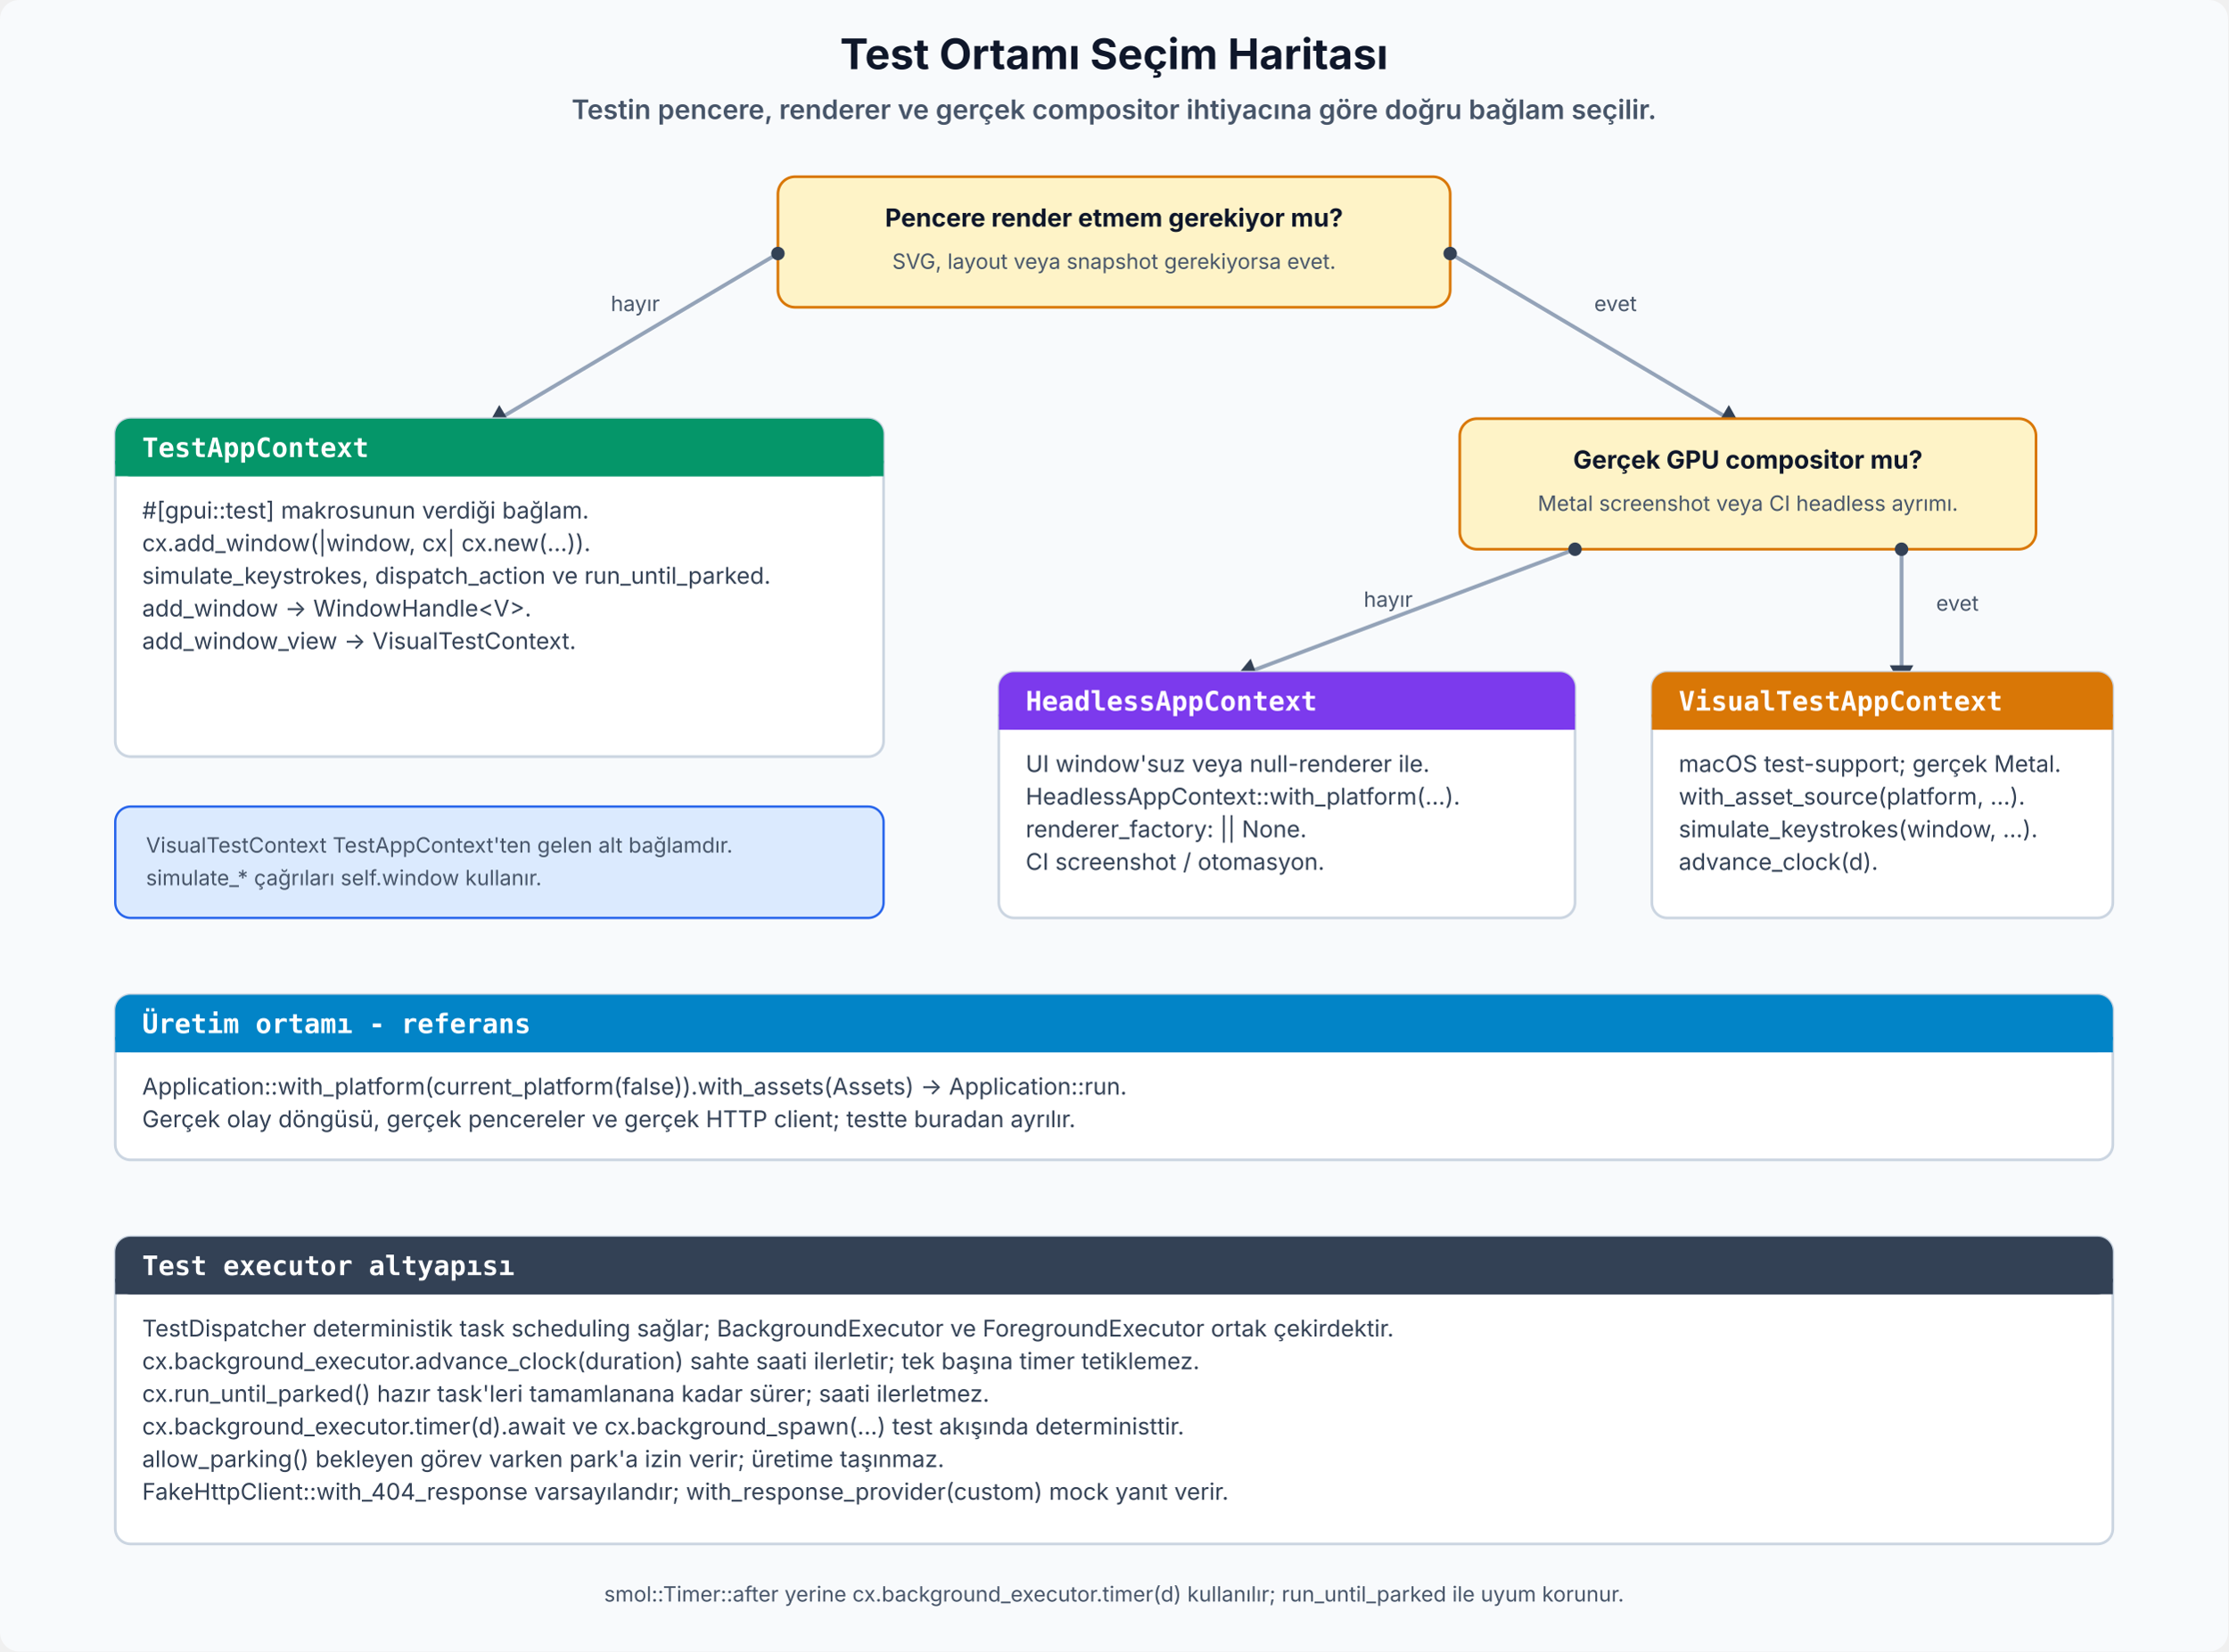
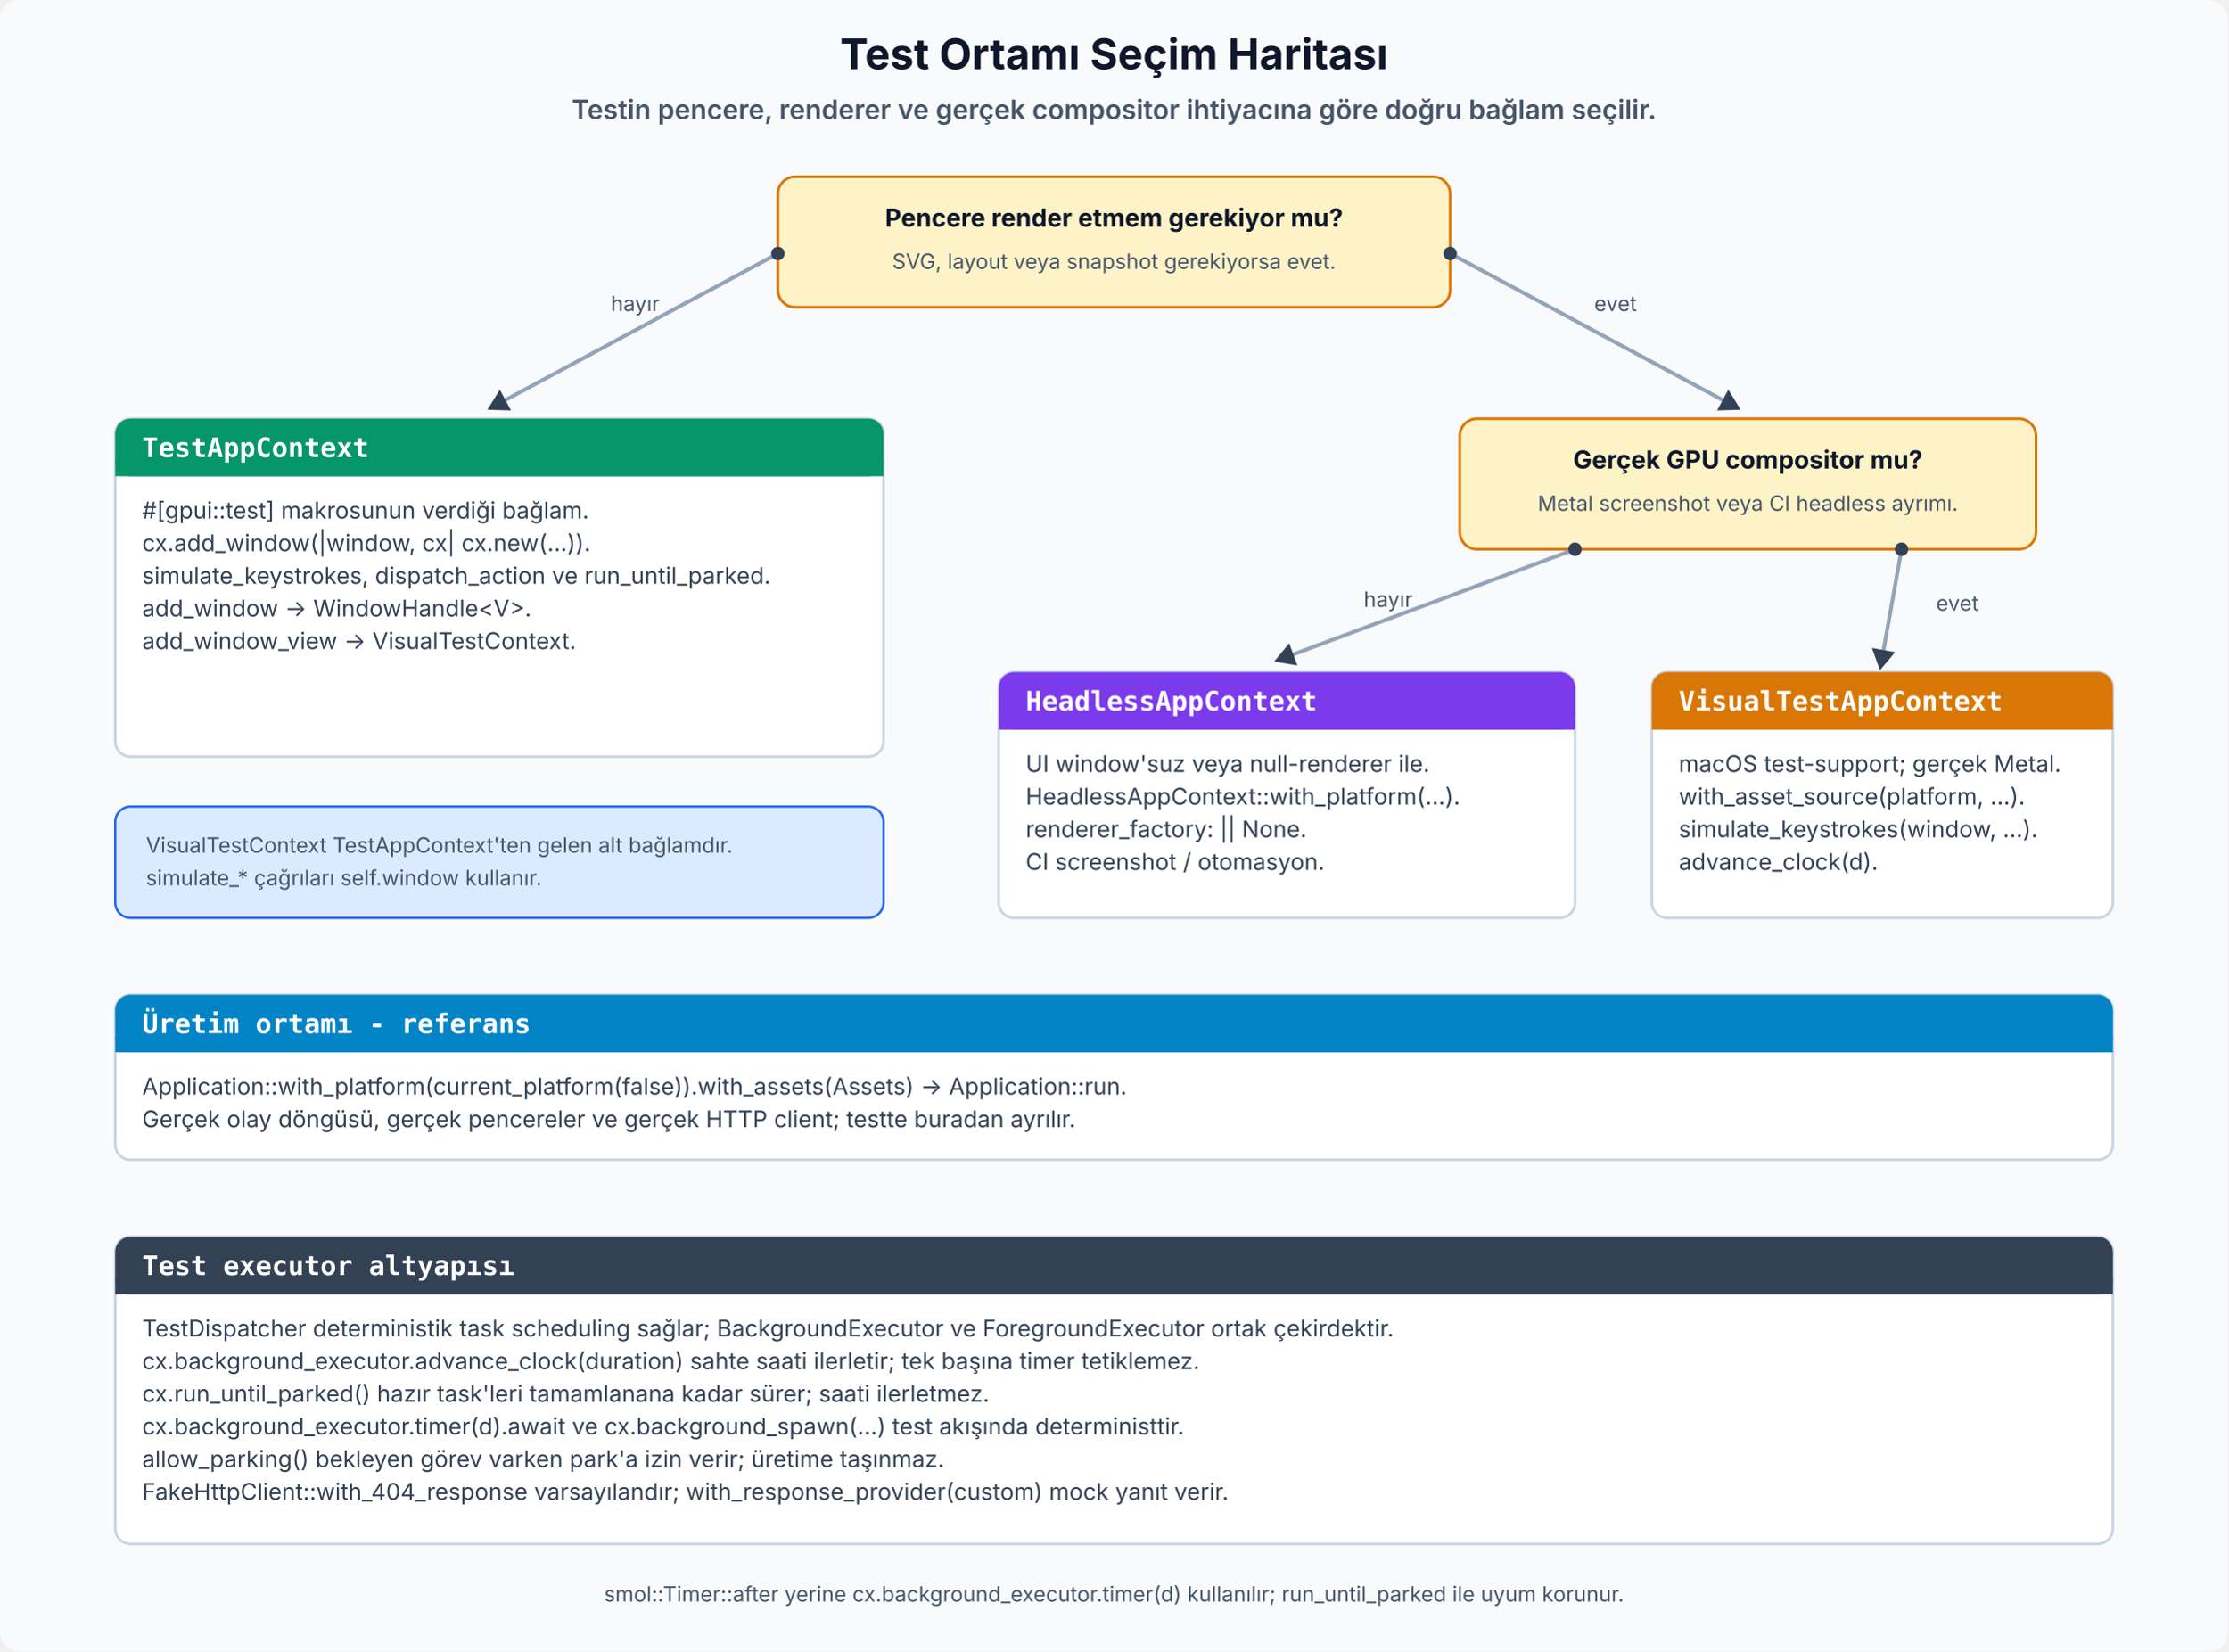
<svg xmlns="http://www.w3.org/2000/svg" viewBox="0 0 1160 860">
  <defs>
    <marker id="arrow" viewBox="0 0 1 1" refX="0" refY="0" markerWidth="1" markerHeight="1" orient="auto-start-reverse" overflow="visible" preserveAspectRatio="xMidYMid">
      <path d="M 5.77 0 L -2.88 5 V -5 Z" transform="scale(0.5)" fill="#334155" stroke="#334155" stroke-width="1pt" />
    </marker>
    <marker id="dot-arrow" viewBox="0 0 7 7" refX="3.5" refY="3.5" markerWidth="7" markerHeight="7" markerUnits="userSpaceOnUse">
      <circle cx="3.5" cy="3.5" r="3.5" fill="#334155" />
    </marker>
    <marker id="arrowRed" viewBox="0 0 1 1" refX="0" refY="0" markerWidth="1" markerHeight="1" orient="auto-start-reverse" overflow="visible" preserveAspectRatio="xMidYMid">
      <path d="M 5.77 0 L -2.88 5 V -5 Z" transform="scale(0.5)" fill="#be123c" stroke="#be123c" stroke-width="1pt" />
    </marker>
    <marker id="dot-arrowRed" viewBox="0 0 7 7" refX="3.5" refY="3.5" markerWidth="7" markerHeight="7" markerUnits="userSpaceOnUse">
      <circle cx="3.5" cy="3.5" r="3.5" fill="#be123c" />
    </marker>
    <style>
      .title { font: 700 22px system-ui, -apple-system, "Segoe UI", sans-serif; fill: #0f172a; }
      .subtitle { font: 600 14px system-ui, -apple-system, "Segoe UI", sans-serif; fill: #475569; }
      .cardTitle { font: 700 14px ui-monospace, SFMono-Regular, Menlo, Consolas, monospace; fill: #fff; }
      .label { font: 700 13px system-ui, -apple-system, "Segoe UI", sans-serif; fill: #0f172a; }
      .body { font: 12px system-ui, -apple-system, "Segoe UI", sans-serif; fill: #334155; }
      .small { font: 11px system-ui, -apple-system, "Segoe UI", sans-serif; fill: #475569; }
      .mono { font: 12px ui-monospace, SFMono-Regular, Menlo, Consolas, monospace; fill: #0f172a; }
      .monoSmall { font: 11px ui-monospace, SFMono-Regular, Menlo, Consolas, monospace; fill: #334155; }
      .softTitle { font: 700 13px system-ui, -apple-system, "Segoe UI", sans-serif; fill: #0f172a; }
      .edge { font: 11px ui-monospace, SFMono-Regular, Menlo, Consolas, monospace; fill: #475569; }
      .arrow { stroke: #334155; stroke-width: 2; fill: none; marker-end: url(#arrow); marker-start: url(#dot-arrow); }
      .arrowSoft { stroke: #94a3b8; stroke-width: 2; fill: none; marker-end: url(#arrow); marker-start: url(#dot-arrow); }
      .arrowDash { stroke: #94a3b8; stroke-width: 2; fill: none; stroke-dasharray: 6 5; marker-end: url(#arrow); marker-start: url(#dot-arrow); }
      .arrowRed { stroke: #be123c; stroke-width: 2; fill: none; stroke-dasharray: 6 5; marker-end: url(#arrowRed); marker-start: url(#dot-arrowRed); }
      .card { fill: #fff; stroke: #cbd5e1; stroke-width: 1.4; }
      .panel { fill: #fff; stroke: #cbd5e1; stroke-width: 1.2; }
    </style>
  </defs>
  <rect width="100%" height="100%" rx="10" fill="#f8fafc" />
  <text x="580" y="36" text-anchor="middle" class="title">Test Ortamı Seçim Haritası</text>
  <text x="580" y="62" text-anchor="middle" class="subtitle">Testin pencere, renderer ve gerçek compositor ihtiyacına göre doğru bağlam seçilir.</text>
  <rect x="405" y="92" width="350" height="68" rx="9" fill="#fef3c7" stroke="#d97706" stroke-width="1.4" />
  <text x="580" y="118" text-anchor="middle" class="label">Pencere render etmem gerekiyor mu?</text>
  <text x="580" y="140" text-anchor="middle" class="small">SVG, layout veya snapshot gerekiyorsa evet.</text>
-   <path d="M 405 132 L 260 218" class="arrowSoft" />
+   <path d="M 405 132 L 260 210" class="arrowSoft" />
  <text x="318" y="162" class="small">hayır</text>
-   <path d="M 755 132 L 900 218" class="arrowSoft" />
+   <path d="M 755 132 L 900 210" class="arrowSoft" />
  <text x="830" y="162" class="small">evet</text>
  <rect x="760" y="218" width="300" height="68" rx="9" fill="#fef3c7" stroke="#d97706" stroke-width="1.4" />
  <text x="910" y="244" text-anchor="middle" class="label">Gerçek GPU compositor mu?</text>
  <text x="910" y="266" text-anchor="middle" class="small">Metal screenshot veya CI headless ayrımı.</text>
-   <path d="M 820 286 L 650 350" class="arrowSoft" />
+   <path d="M 820 286 L 670 342" class="arrowSoft" />
  <text x="710" y="316" class="small">hayır</text>
-   <path d="M 990 286 L 990 350" class="arrowSoft" />
+   <path d="M 990 286 L 980 342" class="arrowSoft" />
  <text x="1008" y="318" class="small">evet</text>
  <rect x="60" y="218" width="400" height="176" rx="8" class="card" />
  <rect x="60" y="218" width="400" height="30" rx="8" fill="#059669" />
  <path d="M 60 240 H 460 V 248 H 60 Z" fill="#059669" />
  <text x="74" y="238" class="cardTitle">TestAppContext</text>
  <text x="74" y="270" class="body">#[gpui::test] makrosunun verdiği bağlam.</text>
  <text x="74" y="287" class="body">cx.add_window(|window, cx| cx.new(...)).</text>
  <text x="74" y="304" class="body">simulate_keystrokes, dispatch_action ve run_until_parked.</text>
  <text x="74" y="321" class="body">add_window -&gt; WindowHandle&lt;V&gt;.</text>
  <text x="74" y="338" class="body">add_window_view -&gt; VisualTestContext.</text>
  <rect x="520" y="350" width="300" height="128" rx="8" class="card" />
  <rect x="520" y="350" width="300" height="30" rx="8" fill="#7c3aed" />
  <path d="M 520 372 H 820 V 380 H 520 Z" fill="#7c3aed" />
  <text x="534" y="370" class="cardTitle">HeadlessAppContext</text>
  <text x="534" y="402" class="body">UI window'suz veya null-renderer ile.</text>
  <text x="534" y="419" class="body">HeadlessAppContext::with_platform(...).</text>
  <text x="534" y="436" class="body">renderer_factory: || None.</text>
  <text x="534" y="453" class="body">CI screenshot / otomasyon.</text>
  <rect x="860" y="350" width="240" height="128" rx="8" class="card" />
  <rect x="860" y="350" width="240" height="30" rx="8" fill="#d97706" />
  <path d="M 860 372 H 1100 V 380 H 860 Z" fill="#d97706" />
  <text x="874" y="370" class="cardTitle">VisualTestAppContext</text>
  <text x="874" y="402" class="body">macOS test-support; gerçek Metal.</text>
  <text x="874" y="419" class="body">with_asset_source(platform, ...).</text>
  <text x="874" y="436" class="body">simulate_keystrokes(window, ...).</text>
  <text x="874" y="453" class="body">advance_clock(d).</text>
  <rect x="60" y="420" width="400" height="58" rx="8" fill="#dbeafe" stroke="#2563eb" stroke-width="1.2" />
  <text x="76" y="444" text-anchor="start" class="small">VisualTestContext TestAppContext'ten gelen alt bağlamdır.</text>
  <text x="76" y="461" text-anchor="start" class="small">simulate_* çağrıları self.window kullanır.</text>
  <rect x="60" y="518" width="1040" height="86" rx="8" class="card" />
  <rect x="60" y="518" width="1040" height="30" rx="8" fill="#0284c7" />
  <path d="M 60 540 H 1100 V 548 H 60 Z" fill="#0284c7" />
  <text x="74" y="538" class="cardTitle">Üretim ortamı - referans</text>
  <text x="74" y="570" class="body">Application::with_platform(current_platform(false)).with_assets(Assets) -&gt; Application::run.</text>
  <text x="74" y="587" class="body">Gerçek olay döngüsü, gerçek pencereler ve gerçek HTTP client; testte buradan ayrılır.</text>
  <rect x="60" y="644" width="1040" height="160" rx="8" class="card" />
  <rect x="60" y="644" width="1040" height="30" rx="8" fill="#334155" />
  <path d="M 60 666 H 1100 V 674 H 60 Z" fill="#334155" />
  <text x="74" y="664" class="cardTitle">Test executor altyapısı</text>
  <text x="74" y="696" class="body">TestDispatcher deterministik task scheduling sağlar; BackgroundExecutor ve ForegroundExecutor ortak çekirdektir.</text>
  <text x="74" y="713" class="body">cx.background_executor.advance_clock(duration) sahte saati ilerletir; tek başına timer tetiklemez.</text>
  <text x="74" y="730" class="body">cx.run_until_parked() hazır task'leri tamamlanana kadar sürer; saati ilerletmez.</text>
  <text x="74" y="747" class="body">cx.background_executor.timer(d).await ve cx.background_spawn(...) test akışında deterministtir.</text>
  <text x="74" y="764" class="body">allow_parking() bekleyen görev varken park'a izin verir; üretime taşınmaz.</text>
  <text x="74" y="781" class="body">FakeHttpClient::with_404_response varsayılandır; with_response_provider(custom) mock yanıt verir.</text>
  <text x="580" y="834" text-anchor="middle" class="small">smol::Timer::after yerine cx.background_executor.timer(d) kullanılır; run_until_parked ile uyum korunur.</text>
</svg>
